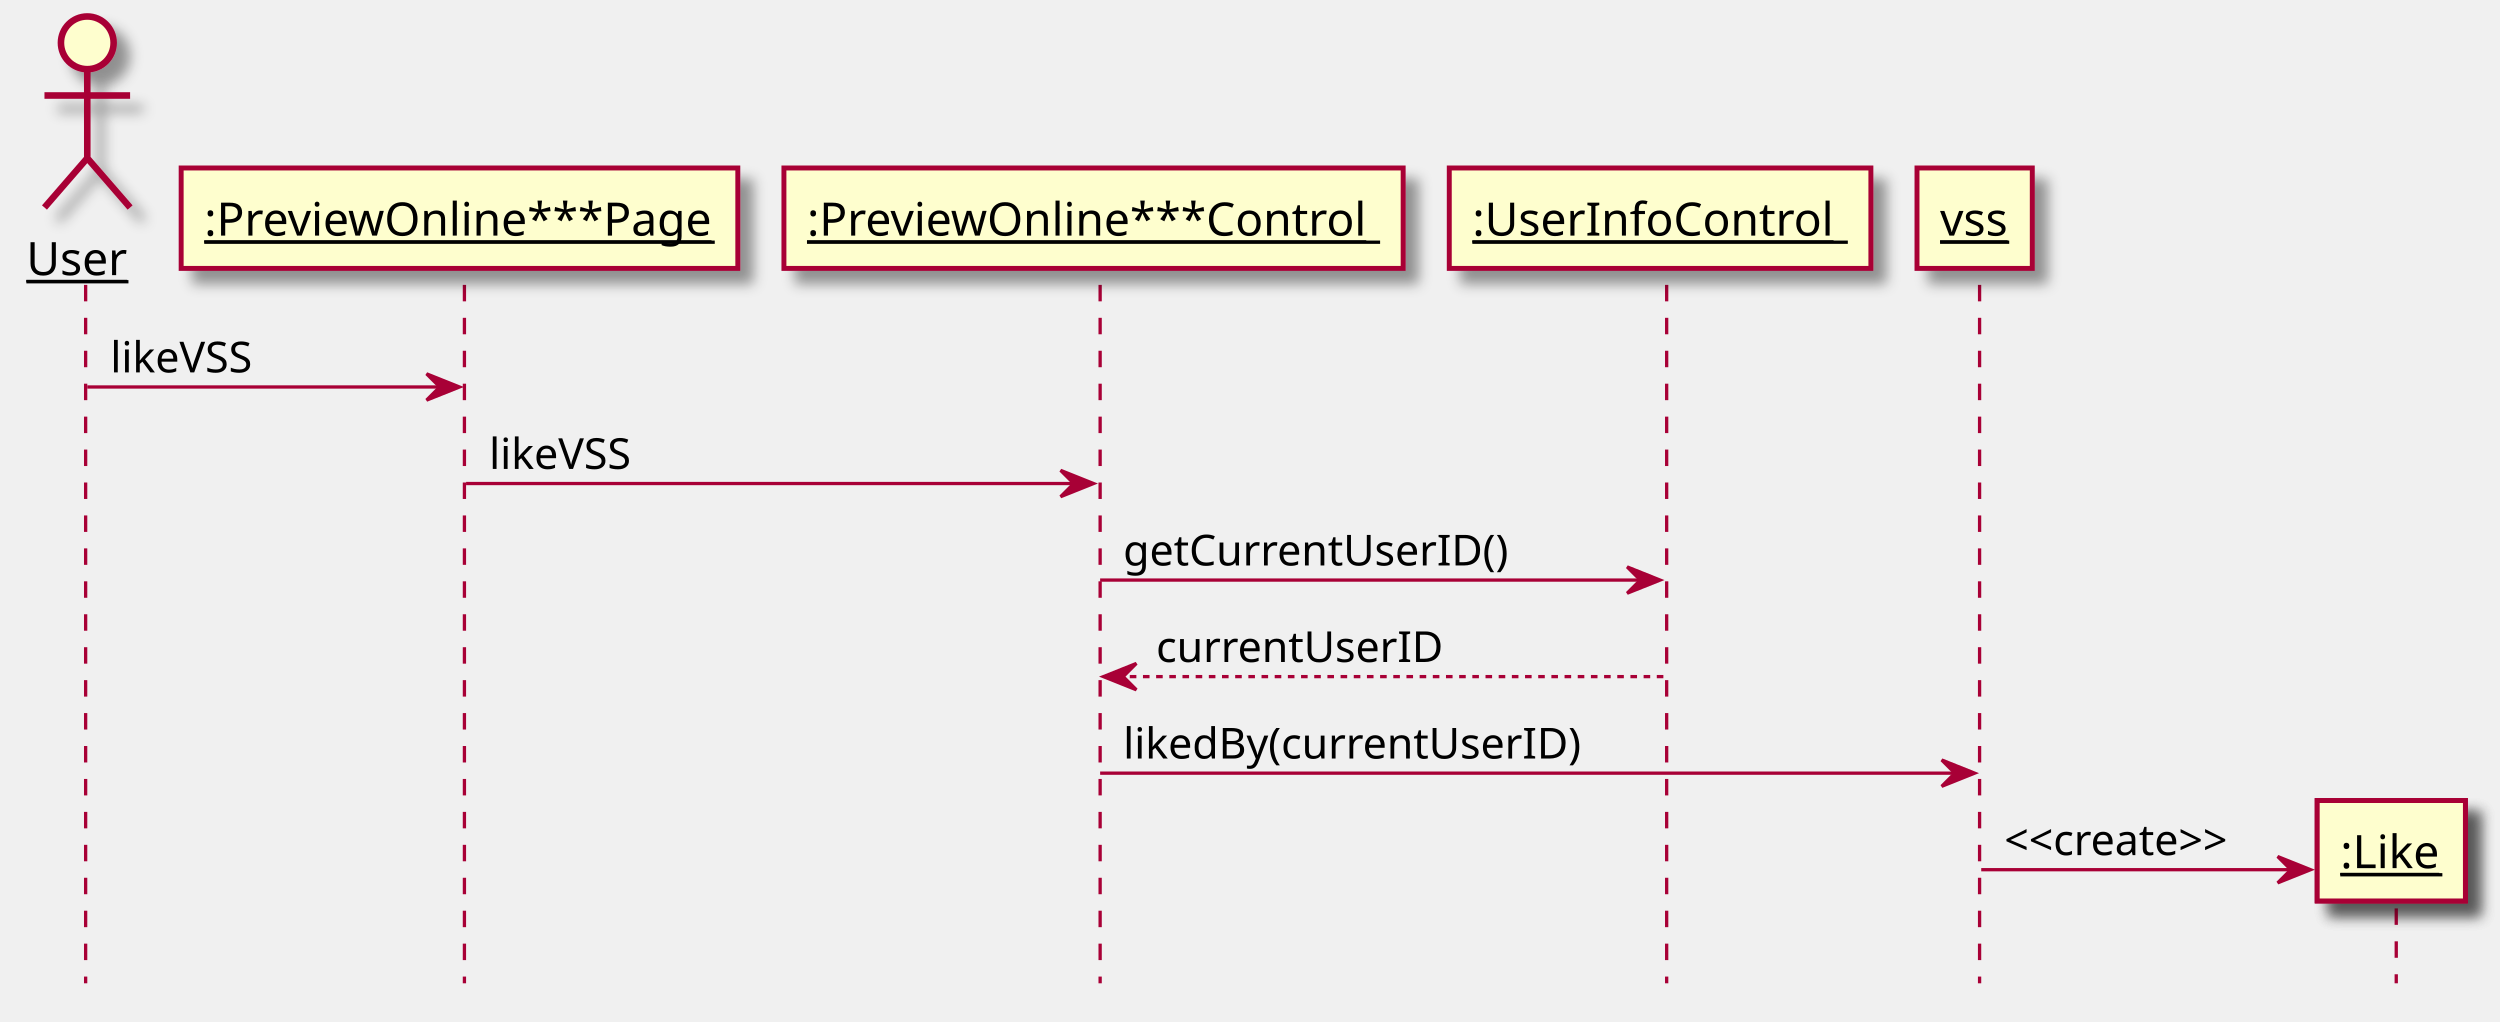
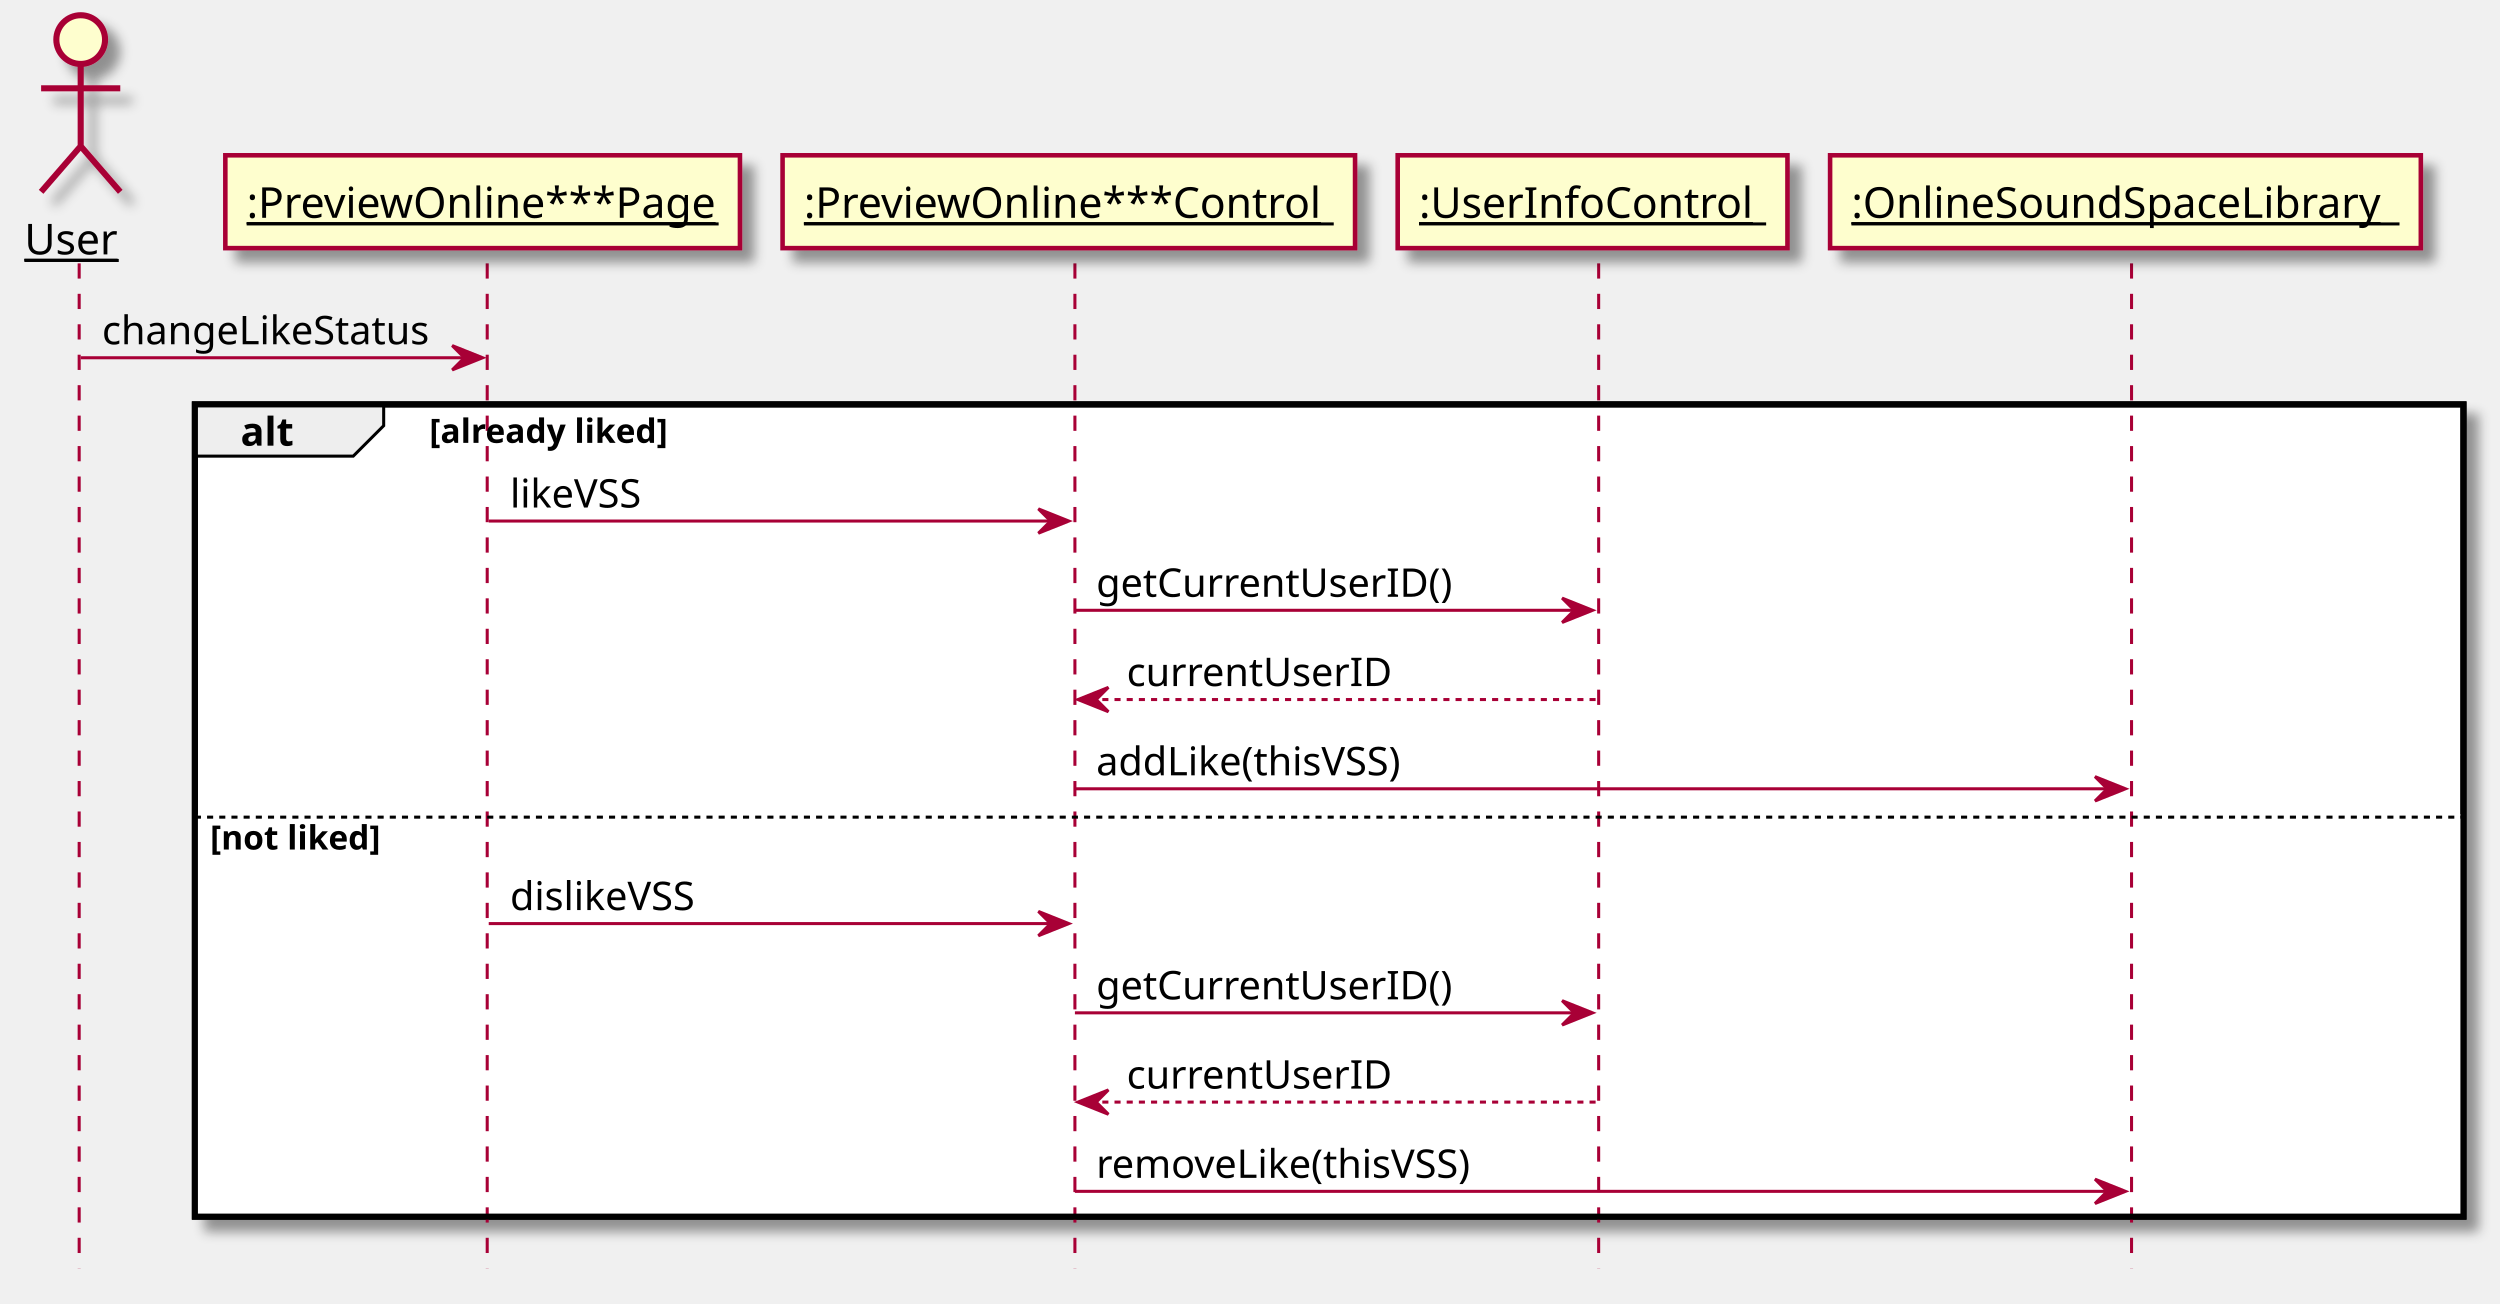
- <svg xmlns="http://www.w3.org/2000/svg" contentScriptType="application/ecmascript" contentStyleType="text/css" height="310px" preserveAspectRatio="none" style="width:759px;height:310px;" version="1.1" viewBox="0 0 759 310" width="759px" zoomAndPan="magnify">
+ <svg xmlns="http://www.w3.org/2000/svg" contentScriptType="application/ecmascript" contentStyleType="text/css" height="428px" preserveAspectRatio="none" style="width:821px;height:428px;" version="1.1" viewBox="0 0 821 428" width="821px" zoomAndPan="magnify">
  <defs>
-     <filter height="300%" id="f1gho79fvjxsha" width="300%" x="-1" y="-1">
+     <filter height="300%" id="f1vi1ejcdytov" width="300%" x="-1" y="-1">
      <feGaussianBlur result="blurOut" stdDeviation="2.0" />
      <feColorMatrix in="blurOut" result="blurOut2" type="matrix" values="0 0 0 0 0 0 0 0 0 0 0 0 0 0 0 0 0 0 .4 0" />
      <feOffset dx="4.0" dy="4.0" in="blurOut2" result="blurOut3" />
      <feBlend in="SourceGraphic" in2="blurOut3" mode="normal" />
    </filter>
  </defs>
  <g>
-     <rect fill="#FEFECE" filter="url(#f1gho79fvjxsha)" height="30.488" style="stroke: #A80036; stroke-width: 1.5;" width="45" x="703.5" y="243.041" />
-     <text fill="#000000" font-family="sans-serif" font-size="14" lengthAdjust="spacingAndGlyphs" text-decoration="underline" textLength="31" x="710.5" y="263.576">:Like</text>
-     <line style="stroke: #000000; stroke-width: 1.0;" x1="710.5" x2="741.5" y1="265.576" y2="265.576" />
-     <line style="stroke: #A80036; stroke-width: 1.0; stroke-dasharray: 5.0,5.0;" x1="26" x2="26" y1="86.488" y2="298.529" />
-     <line style="stroke: #A80036; stroke-width: 1.0; stroke-dasharray: 5.0,5.0;" x1="141" x2="141" y1="86.488" y2="298.529" />
-     <line style="stroke: #A80036; stroke-width: 1.0; stroke-dasharray: 5.0,5.0;" x1="334" x2="334" y1="86.488" y2="298.529" />
-     <line style="stroke: #A80036; stroke-width: 1.0; stroke-dasharray: 5.0,5.0;" x1="506" x2="506" y1="86.488" y2="298.529" />
-     <line style="stroke: #A80036; stroke-width: 1.0; stroke-dasharray: 5.0,5.0;" x1="601" x2="601" y1="86.488" y2="298.529" />
-     <line style="stroke: #A80036; stroke-width: 1.0; stroke-dasharray: 5.0,5.0;" x1="727.5" x2="727.5" y1="275.785" y2="298.529" />
+     <rect fill="#FFFFFF" filter="url(#f1vi1ejcdytov)" height="266.75" style="stroke: #000000; stroke-width: 2.0;" width="745" x="64" y="132.799" />
+     <rect fill="#FFFFFF" height="132.197" style="stroke: none; stroke-width: 1.0;" width="745" x="64" y="267.352" />
+     <line style="stroke: #A80036; stroke-width: 1.0; stroke-dasharray: 5.0,5.0;" x1="26" x2="26" y1="86.488" y2="416.549" />
+     <line style="stroke: #A80036; stroke-width: 1.0; stroke-dasharray: 5.0,5.0;" x1="160" x2="160" y1="86.488" y2="416.549" />
+     <line style="stroke: #A80036; stroke-width: 1.0; stroke-dasharray: 5.0,5.0;" x1="353" x2="353" y1="86.488" y2="416.549" />
+     <line style="stroke: #A80036; stroke-width: 1.0; stroke-dasharray: 5.0,5.0;" x1="525" x2="525" y1="86.488" y2="416.549" />
+     <line style="stroke: #A80036; stroke-width: 1.0; stroke-dasharray: 5.0,5.0;" x1="700" x2="700" y1="86.488" y2="416.549" />
    <text fill="#000000" font-family="sans-serif" font-size="14" lengthAdjust="spacingAndGlyphs" text-decoration="underline" textLength="31" x="8" y="83.535">User</text>
    <line style="stroke: #000000; stroke-width: 1.0;" x1="8" x2="39" y1="85.535" y2="85.535" />
-     <ellipse cx="26.5" cy="13" fill="#FEFECE" filter="url(#f1gho79fvjxsha)" rx="8" ry="8" style="stroke: #A80036; stroke-width: 2.0;" />
-     <path d="M26.5,21 L26.5,48 M13.5,29 L39.5,29 M26.5,48 L13.5,63 M26.5,48 L39.5,63 " fill="none" filter="url(#f1gho79fvjxsha)" style="stroke: #A80036; stroke-width: 2.0;" />
-     <rect fill="#FEFECE" filter="url(#f1gho79fvjxsha)" height="30.488" style="stroke: #A80036; stroke-width: 1.5;" width="169" x="55" y="51" />
-     <text fill="#000000" font-family="sans-serif" font-size="14" lengthAdjust="spacingAndGlyphs" text-decoration="underline" textLength="155" x="62" y="71.535">:PreviewOnline***Page</text>
-     <line style="stroke: #000000; stroke-width: 1.0;" x1="62" x2="217" y1="73.535" y2="73.535" />
-     <rect fill="#FEFECE" filter="url(#f1gho79fvjxsha)" height="30.488" style="stroke: #A80036; stroke-width: 1.5;" width="188" x="238" y="51" />
-     <text fill="#000000" font-family="sans-serif" font-size="14" lengthAdjust="spacingAndGlyphs" text-decoration="underline" textLength="174" x="245" y="71.535">:PreviewOnline***Control</text>
-     <line style="stroke: #000000; stroke-width: 1.0;" x1="245" x2="419" y1="73.535" y2="73.535" />
-     <rect fill="#FEFECE" filter="url(#f1gho79fvjxsha)" height="30.488" style="stroke: #A80036; stroke-width: 1.5;" width="128" x="440" y="51" />
-     <text fill="#000000" font-family="sans-serif" font-size="14" lengthAdjust="spacingAndGlyphs" text-decoration="underline" textLength="114" x="447" y="71.535">:UserInfoControl</text>
-     <line style="stroke: #000000; stroke-width: 1.0;" x1="447" x2="561" y1="73.535" y2="73.535" />
-     <rect fill="#FEFECE" filter="url(#f1gho79fvjxsha)" height="30.488" style="stroke: #A80036; stroke-width: 1.5;" width="35" x="582" y="51" />
-     <text fill="#000000" font-family="sans-serif" font-size="14" lengthAdjust="spacingAndGlyphs" text-decoration="underline" textLength="21" x="589" y="71.535">vss</text>
-     <line style="stroke: #000000; stroke-width: 1.0;" x1="589" x2="610" y1="73.535" y2="73.535" />
-     <polygon fill="#A80036" points="129.5,113.488,139.5,117.488,129.5,121.488,133.5,117.488" style="stroke: #A80036; stroke-width: 1.0;" />
-     <line style="stroke: #A80036; stroke-width: 1.0;" x1="26.5" x2="135.5" y1="117.488" y2="117.488" />
-     <text fill="#000000" font-family="sans-serif" font-size="13" lengthAdjust="spacingAndGlyphs" textLength="45" x="33.5" y="113.057">likeVSS</text>
-     <polygon fill="#A80036" points="322,142.799,332,146.799,322,150.799,326,146.799" style="stroke: #A80036; stroke-width: 1.0;" />
-     <line style="stroke: #A80036; stroke-width: 1.0;" x1="141.5" x2="328" y1="146.799" y2="146.799" />
-     <text fill="#000000" font-family="sans-serif" font-size="13" lengthAdjust="spacingAndGlyphs" textLength="45" x="148.5" y="142.367">likeVSS</text>
-     <polygon fill="#A80036" points="494,172.109,504,176.109,494,180.109,498,176.109" style="stroke: #A80036; stroke-width: 1.0;" />
-     <line style="stroke: #A80036; stroke-width: 1.0;" x1="334" x2="500" y1="176.109" y2="176.109" />
-     <text fill="#000000" font-family="sans-serif" font-size="13" lengthAdjust="spacingAndGlyphs" textLength="117" x="341" y="171.678">getCurrentUserID()</text>
-     <polygon fill="#A80036" points="345,201.42,335,205.42,345,209.42,341,205.42" style="stroke: #A80036; stroke-width: 1.0;" />
-     <line style="stroke: #A80036; stroke-width: 1.0; stroke-dasharray: 2.0,2.0;" x1="339" x2="505" y1="205.42" y2="205.42" />
-     <text fill="#000000" font-family="sans-serif" font-size="13" lengthAdjust="spacingAndGlyphs" textLength="87" x="351" y="200.988">currentUserID</text>
-     <polygon fill="#A80036" points="589.5,230.731,599.5,234.731,589.5,238.731,593.5,234.731" style="stroke: #A80036; stroke-width: 1.0;" />
-     <line style="stroke: #A80036; stroke-width: 1.0;" x1="334" x2="595.5" y1="234.731" y2="234.731" />
-     <text fill="#000000" font-family="sans-serif" font-size="13" lengthAdjust="spacingAndGlyphs" textLength="140" x="341" y="230.299">likedBy(currentUserID)</text>
-     <polygon fill="#A80036" points="691.5,260.041,701.5,264.041,691.5,268.041,695.5,264.041" style="stroke: #A80036; stroke-width: 1.0;" />
-     <line style="stroke: #A80036; stroke-width: 1.0;" x1="601.5" x2="697.5" y1="264.041" y2="264.041" />
-     <text fill="#000000" font-family="sans-serif" font-size="13" lengthAdjust="spacingAndGlyphs" textLength="78" x="608.5" y="259.609">&lt;&lt;create&gt;&gt;</text>
-     <rect fill="#FEFECE" filter="url(#f1gho79fvjxsha)" height="30.488" style="stroke: #A80036; stroke-width: 1.5;" width="45" x="703.5" y="243.041" />
-     <text fill="#000000" font-family="sans-serif" font-size="14" lengthAdjust="spacingAndGlyphs" text-decoration="underline" textLength="31" x="710.5" y="263.576">:Like</text>
-     <line style="stroke: #000000; stroke-width: 1.0;" x1="710.5" x2="741.5" y1="265.576" y2="265.576" />
+     <ellipse cx="26.5" cy="13" fill="#FEFECE" filter="url(#f1vi1ejcdytov)" rx="8" ry="8" style="stroke: #A80036; stroke-width: 2.0;" />
+     <path d="M26.5,21 L26.5,48 M13.5,29 L39.5,29 M26.5,48 L13.5,63 M26.5,48 L39.5,63 " fill="none" filter="url(#f1vi1ejcdytov)" style="stroke: #A80036; stroke-width: 2.0;" />
+     <rect fill="#FEFECE" filter="url(#f1vi1ejcdytov)" height="30.488" style="stroke: #A80036; stroke-width: 1.5;" width="169" x="74" y="51" />
+     <text fill="#000000" font-family="sans-serif" font-size="14" lengthAdjust="spacingAndGlyphs" text-decoration="underline" textLength="155" x="81" y="71.535">:PreviewOnline***Page</text>
+     <line style="stroke: #000000; stroke-width: 1.0;" x1="81" x2="236" y1="73.535" y2="73.535" />
+     <rect fill="#FEFECE" filter="url(#f1vi1ejcdytov)" height="30.488" style="stroke: #A80036; stroke-width: 1.5;" width="188" x="257" y="51" />
+     <text fill="#000000" font-family="sans-serif" font-size="14" lengthAdjust="spacingAndGlyphs" text-decoration="underline" textLength="174" x="264" y="71.535">:PreviewOnline***Control</text>
+     <line style="stroke: #000000; stroke-width: 1.0;" x1="264" x2="438" y1="73.535" y2="73.535" />
+     <rect fill="#FEFECE" filter="url(#f1vi1ejcdytov)" height="30.488" style="stroke: #A80036; stroke-width: 1.5;" width="128" x="459" y="51" />
+     <text fill="#000000" font-family="sans-serif" font-size="14" lengthAdjust="spacingAndGlyphs" text-decoration="underline" textLength="114" x="466" y="71.535">:UserInfoControl</text>
+     <line style="stroke: #000000; stroke-width: 1.0;" x1="466" x2="580" y1="73.535" y2="73.535" />
+     <rect fill="#FEFECE" filter="url(#f1vi1ejcdytov)" height="30.488" style="stroke: #A80036; stroke-width: 1.5;" width="194" x="601" y="51" />
+     <text fill="#000000" font-family="sans-serif" font-size="14" lengthAdjust="spacingAndGlyphs" text-decoration="underline" textLength="180" x="608" y="71.535">:OnlineSoundSpaceLibrary</text>
+     <line style="stroke: #000000; stroke-width: 1.0;" x1="608" x2="788" y1="73.535" y2="73.535" />
+     <polygon fill="#A80036" points="148.5,113.488,158.5,117.488,148.5,121.488,152.5,117.488" style="stroke: #A80036; stroke-width: 1.0;" />
+     <line style="stroke: #A80036; stroke-width: 1.0;" x1="26.5" x2="154.5" y1="117.488" y2="117.488" />
+     <text fill="#000000" font-family="sans-serif" font-size="13" lengthAdjust="spacingAndGlyphs" textLength="110" x="33.5" y="113.057">changeLikeStatus</text>
+     <path d="M64,132.799 L126,132.799 L126,139.799 L116,149.799 L64,149.799 L64,132.799 " fill="#EEEEEE" style="stroke: #000000; stroke-width: 1.0;" />
+     <rect fill="none" height="266.75" style="stroke: #000000; stroke-width: 2.0;" width="745" x="64" y="132.799" />
+     <text fill="#000000" font-family="sans-serif" font-size="13" font-weight="bold" lengthAdjust="spacingAndGlyphs" textLength="17" x="79" y="146.367">alt</text>
+     <text fill="#000000" font-family="sans-serif" font-size="11" font-weight="bold" lengthAdjust="spacingAndGlyphs" textLength="80" x="141" y="145.434">[already liked]</text>
+     <polygon fill="#A80036" points="341,167.109,351,171.109,341,175.109,345,171.109" style="stroke: #A80036; stroke-width: 1.0;" />
+     <line style="stroke: #A80036; stroke-width: 1.0;" x1="160.5" x2="347" y1="171.109" y2="171.109" />
+     <text fill="#000000" font-family="sans-serif" font-size="13" lengthAdjust="spacingAndGlyphs" textLength="45" x="167.5" y="166.678">likeVSS</text>
+     <polygon fill="#A80036" points="513,196.42,523,200.42,513,204.42,517,200.42" style="stroke: #A80036; stroke-width: 1.0;" />
+     <line style="stroke: #A80036; stroke-width: 1.0;" x1="353" x2="519" y1="200.42" y2="200.42" />
+     <text fill="#000000" font-family="sans-serif" font-size="13" lengthAdjust="spacingAndGlyphs" textLength="117" x="360" y="195.988">getCurrentUserID()</text>
+     <polygon fill="#A80036" points="364,225.731,354,229.731,364,233.731,360,229.731" style="stroke: #A80036; stroke-width: 1.0;" />
+     <line style="stroke: #A80036; stroke-width: 1.0; stroke-dasharray: 2.0,2.0;" x1="358" x2="524" y1="229.731" y2="229.731" />
+     <text fill="#000000" font-family="sans-serif" font-size="13" lengthAdjust="spacingAndGlyphs" textLength="87" x="370" y="225.299">currentUserID</text>
+     <polygon fill="#A80036" points="688,255.041,698,259.041,688,263.041,692,259.041" style="stroke: #A80036; stroke-width: 1.0;" />
+     <line style="stroke: #A80036; stroke-width: 1.0;" x1="353" x2="694" y1="259.041" y2="259.041" />
+     <text fill="#000000" font-family="sans-serif" font-size="13" lengthAdjust="spacingAndGlyphs" textLength="103" x="360" y="254.609">addLike(thisVSS)</text>
+     <line style="stroke: #000000; stroke-width: 1.0; stroke-dasharray: 2.0,2.0;" x1="64" x2="809" y1="268.352" y2="268.352" />
+     <text fill="#000000" font-family="sans-serif" font-size="11" font-weight="bold" lengthAdjust="spacingAndGlyphs" textLength="58" x="69" y="278.986">[not liked]</text>
+     <polygon fill="#A80036" points="341,299.307,351,303.307,341,307.307,345,303.307" style="stroke: #A80036; stroke-width: 1.0;" />
+     <line style="stroke: #A80036; stroke-width: 1.0;" x1="160.5" x2="347" y1="303.307" y2="303.307" />
+     <text fill="#000000" font-family="sans-serif" font-size="13" lengthAdjust="spacingAndGlyphs" textLength="64" x="167.5" y="298.875">dislikeVSS</text>
+     <polygon fill="#A80036" points="513,328.617,523,332.617,513,336.617,517,332.617" style="stroke: #A80036; stroke-width: 1.0;" />
+     <line style="stroke: #A80036; stroke-width: 1.0;" x1="353" x2="519" y1="332.617" y2="332.617" />
+     <text fill="#000000" font-family="sans-serif" font-size="13" lengthAdjust="spacingAndGlyphs" textLength="117" x="360" y="328.185">getCurrentUserID()</text>
+     <polygon fill="#A80036" points="364,357.928,354,361.928,364,365.928,360,361.928" style="stroke: #A80036; stroke-width: 1.0;" />
+     <line style="stroke: #A80036; stroke-width: 1.0; stroke-dasharray: 2.0,2.0;" x1="358" x2="524" y1="361.928" y2="361.928" />
+     <text fill="#000000" font-family="sans-serif" font-size="13" lengthAdjust="spacingAndGlyphs" textLength="87" x="370" y="357.496">currentUserID</text>
+     <polygon fill="#A80036" points="688,387.238,698,391.238,688,395.238,692,391.238" style="stroke: #A80036; stroke-width: 1.0;" />
+     <line style="stroke: #A80036; stroke-width: 1.0;" x1="353" x2="694" y1="391.238" y2="391.238" />
+     <text fill="#000000" font-family="sans-serif" font-size="13" lengthAdjust="spacingAndGlyphs" textLength="126" x="360" y="386.807">removeLike(thisVSS)</text>
  </g>
</svg>
